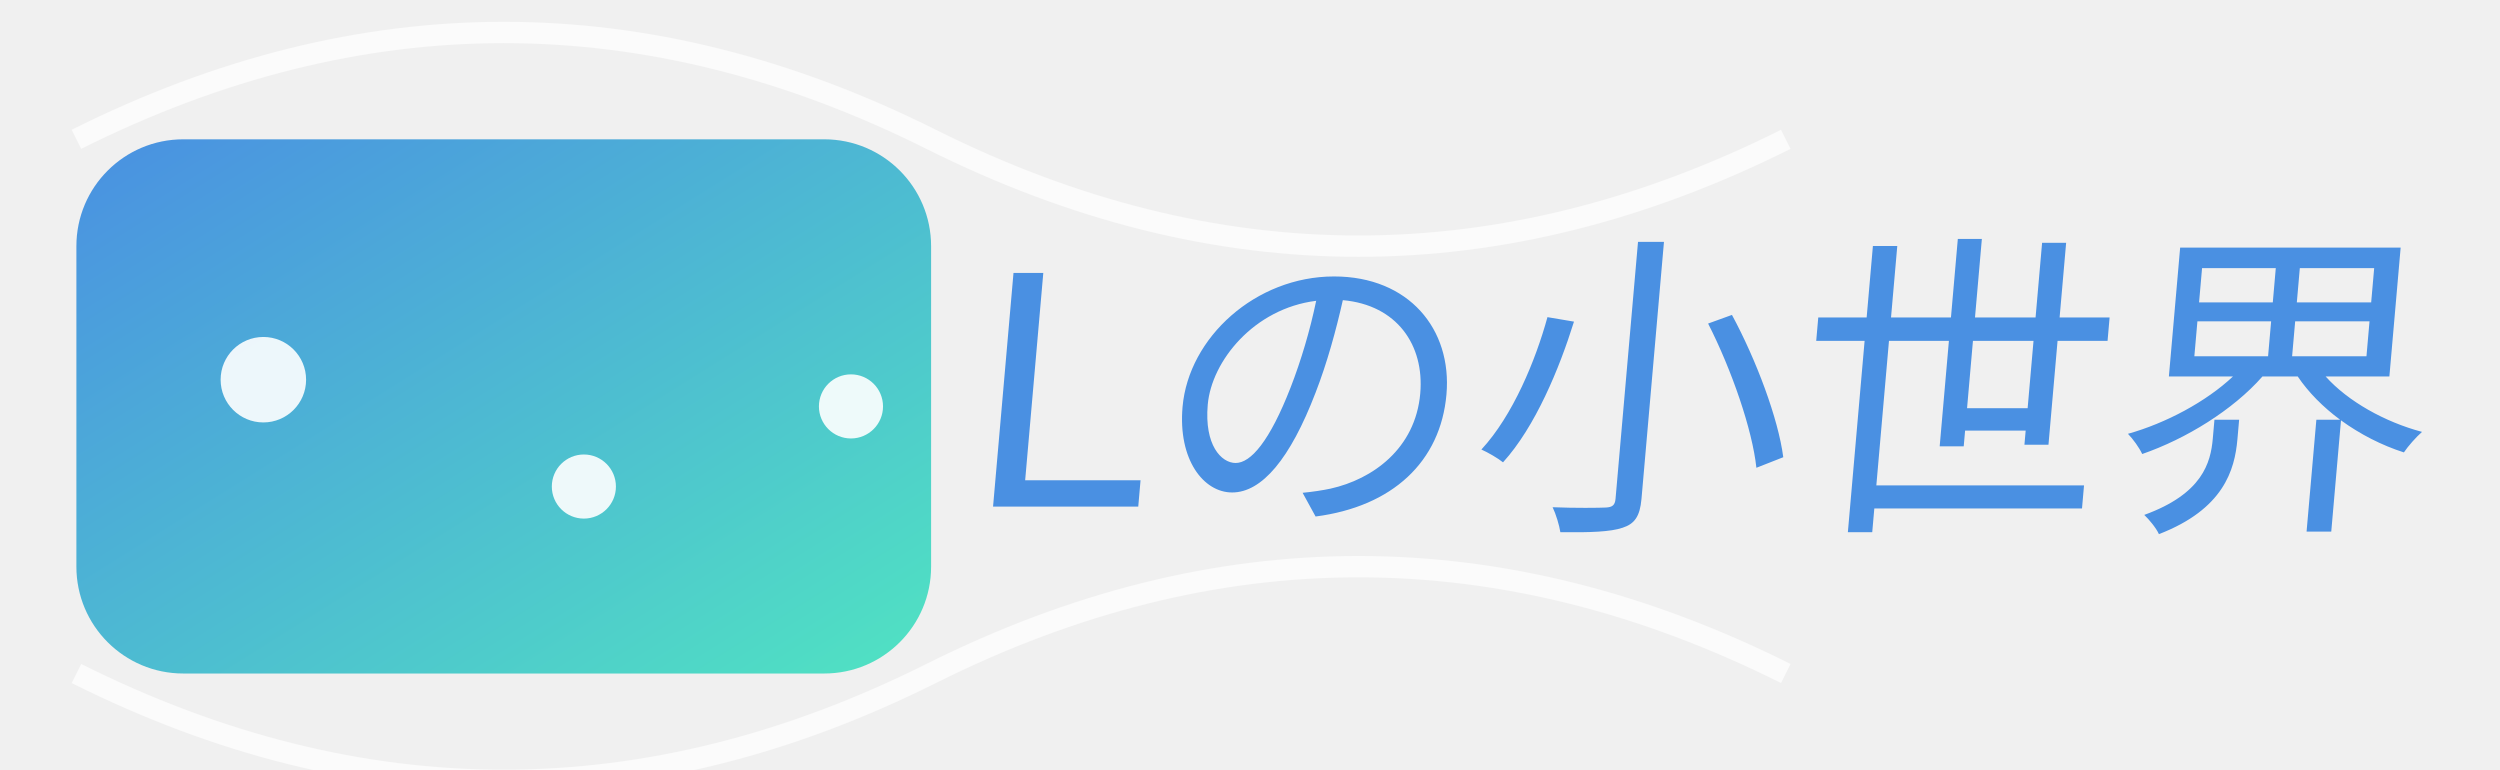
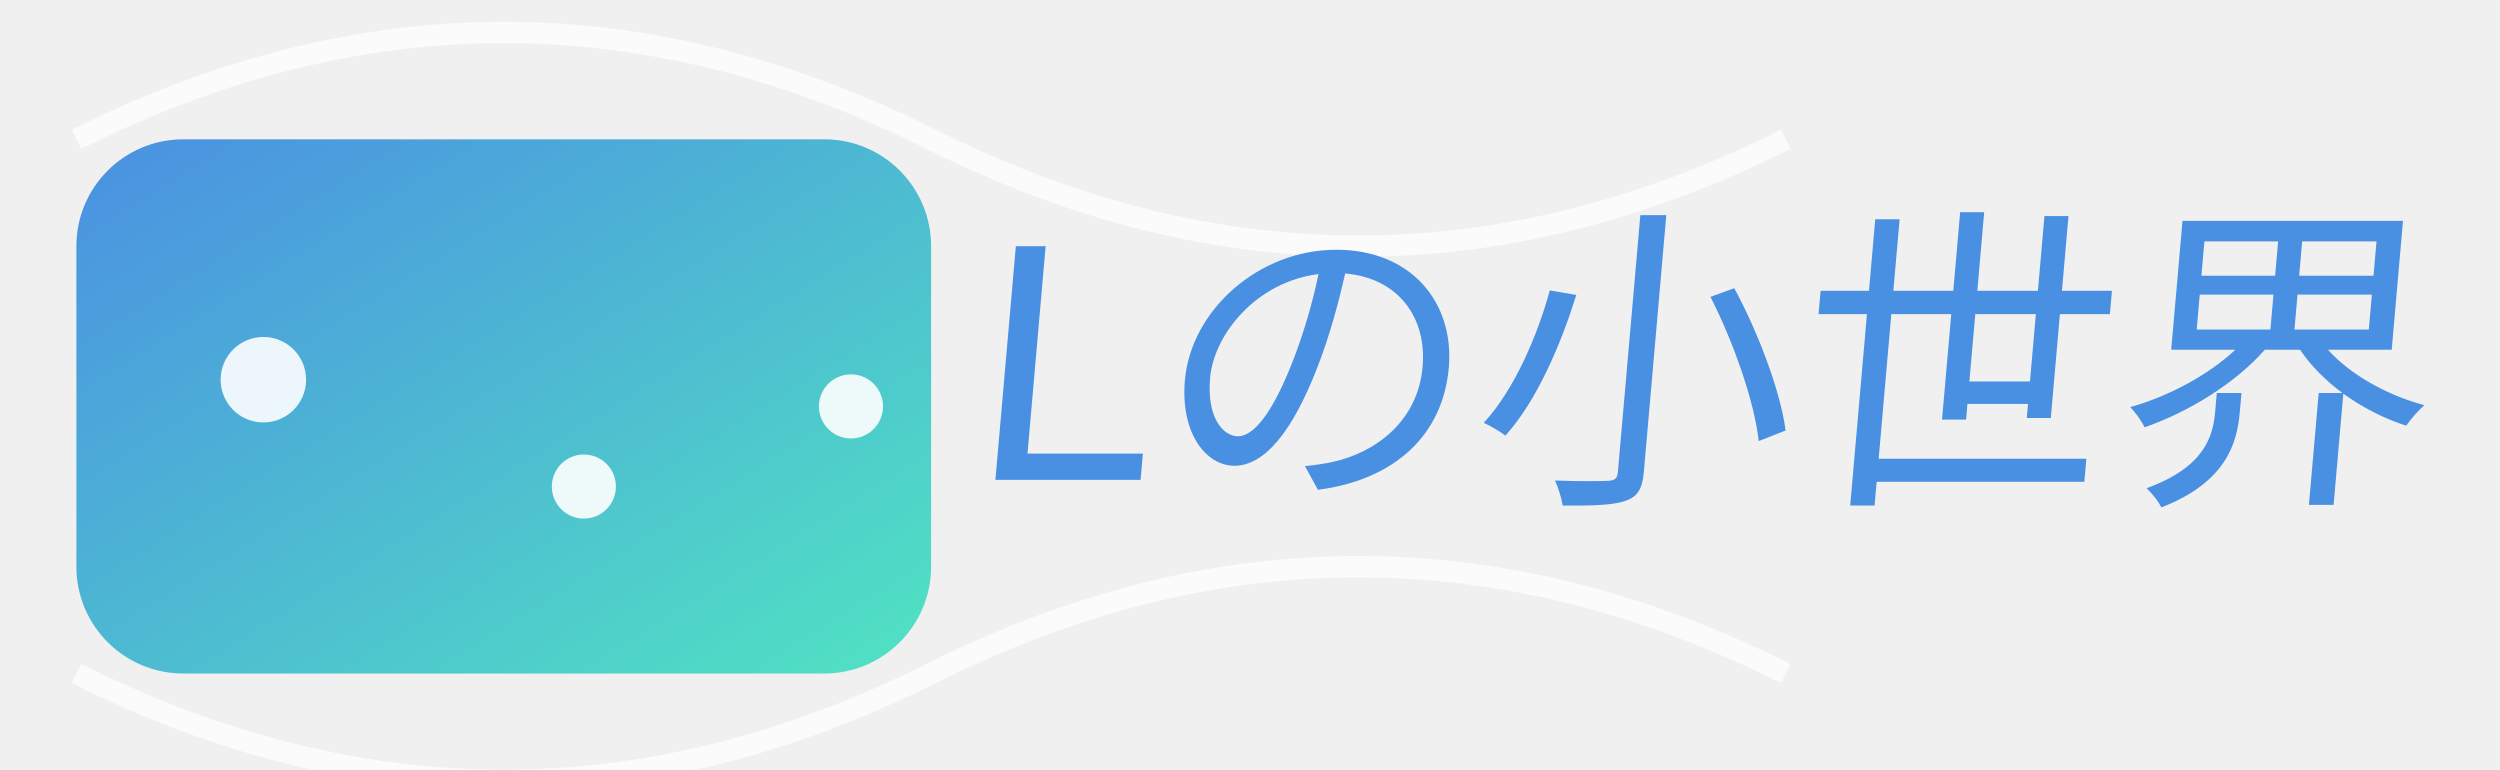
<svg xmlns="http://www.w3.org/2000/svg" width="2600" height="800" viewBox="0 0 2600 800">
  <defs>
    <linearGradient id="grad" x1="0%" y1="0%" x2="100%" y2="100%">
      <stop offset="0%" stop-color="#4A90E2" />
      <stop offset="100%" stop-color="#50E3C2" />
    </linearGradient>
  </defs>
  <g transform="translate(10,6) scale(1.3889)">
    <rect x="50" y="100" width="640" height="400" rx="80" fill="url(#grad)" />
    <path d="M50,100 q320,-160 640,0 t640,0" stroke="white" stroke-width="16" fill="none" opacity="0.7" />
    <path d="M50,500 q320,160 640,0 t640,0" stroke="white" stroke-width="16" fill="none" opacity="0.7" />
    <circle cx="190" cy="280" r="32" fill="white" opacity="0.9" />
    <circle cx="430" cy="360" r="24" fill="white" opacity="0.9" />
    <circle cx="630" cy="300" r="24" fill="white" opacity="0.9" />
-     <text x="750" y="375" font-family="Helvetica, Arial, sans-serif" font-size="240" font-weight="500" fill="#4A90E2" text-anchor="start" alignment-baseline="middle" transform="skewX(-5)">
+     <text x="750" y="355" font-family="Helvetica, Arial, sans-serif" font-size="240" font-weight="500" fill="#4A90E2" text-anchor="start" alignment-baseline="middle" transform="skewX(-5)">
      Lの小世界
    </text>
  </g>
</svg>
